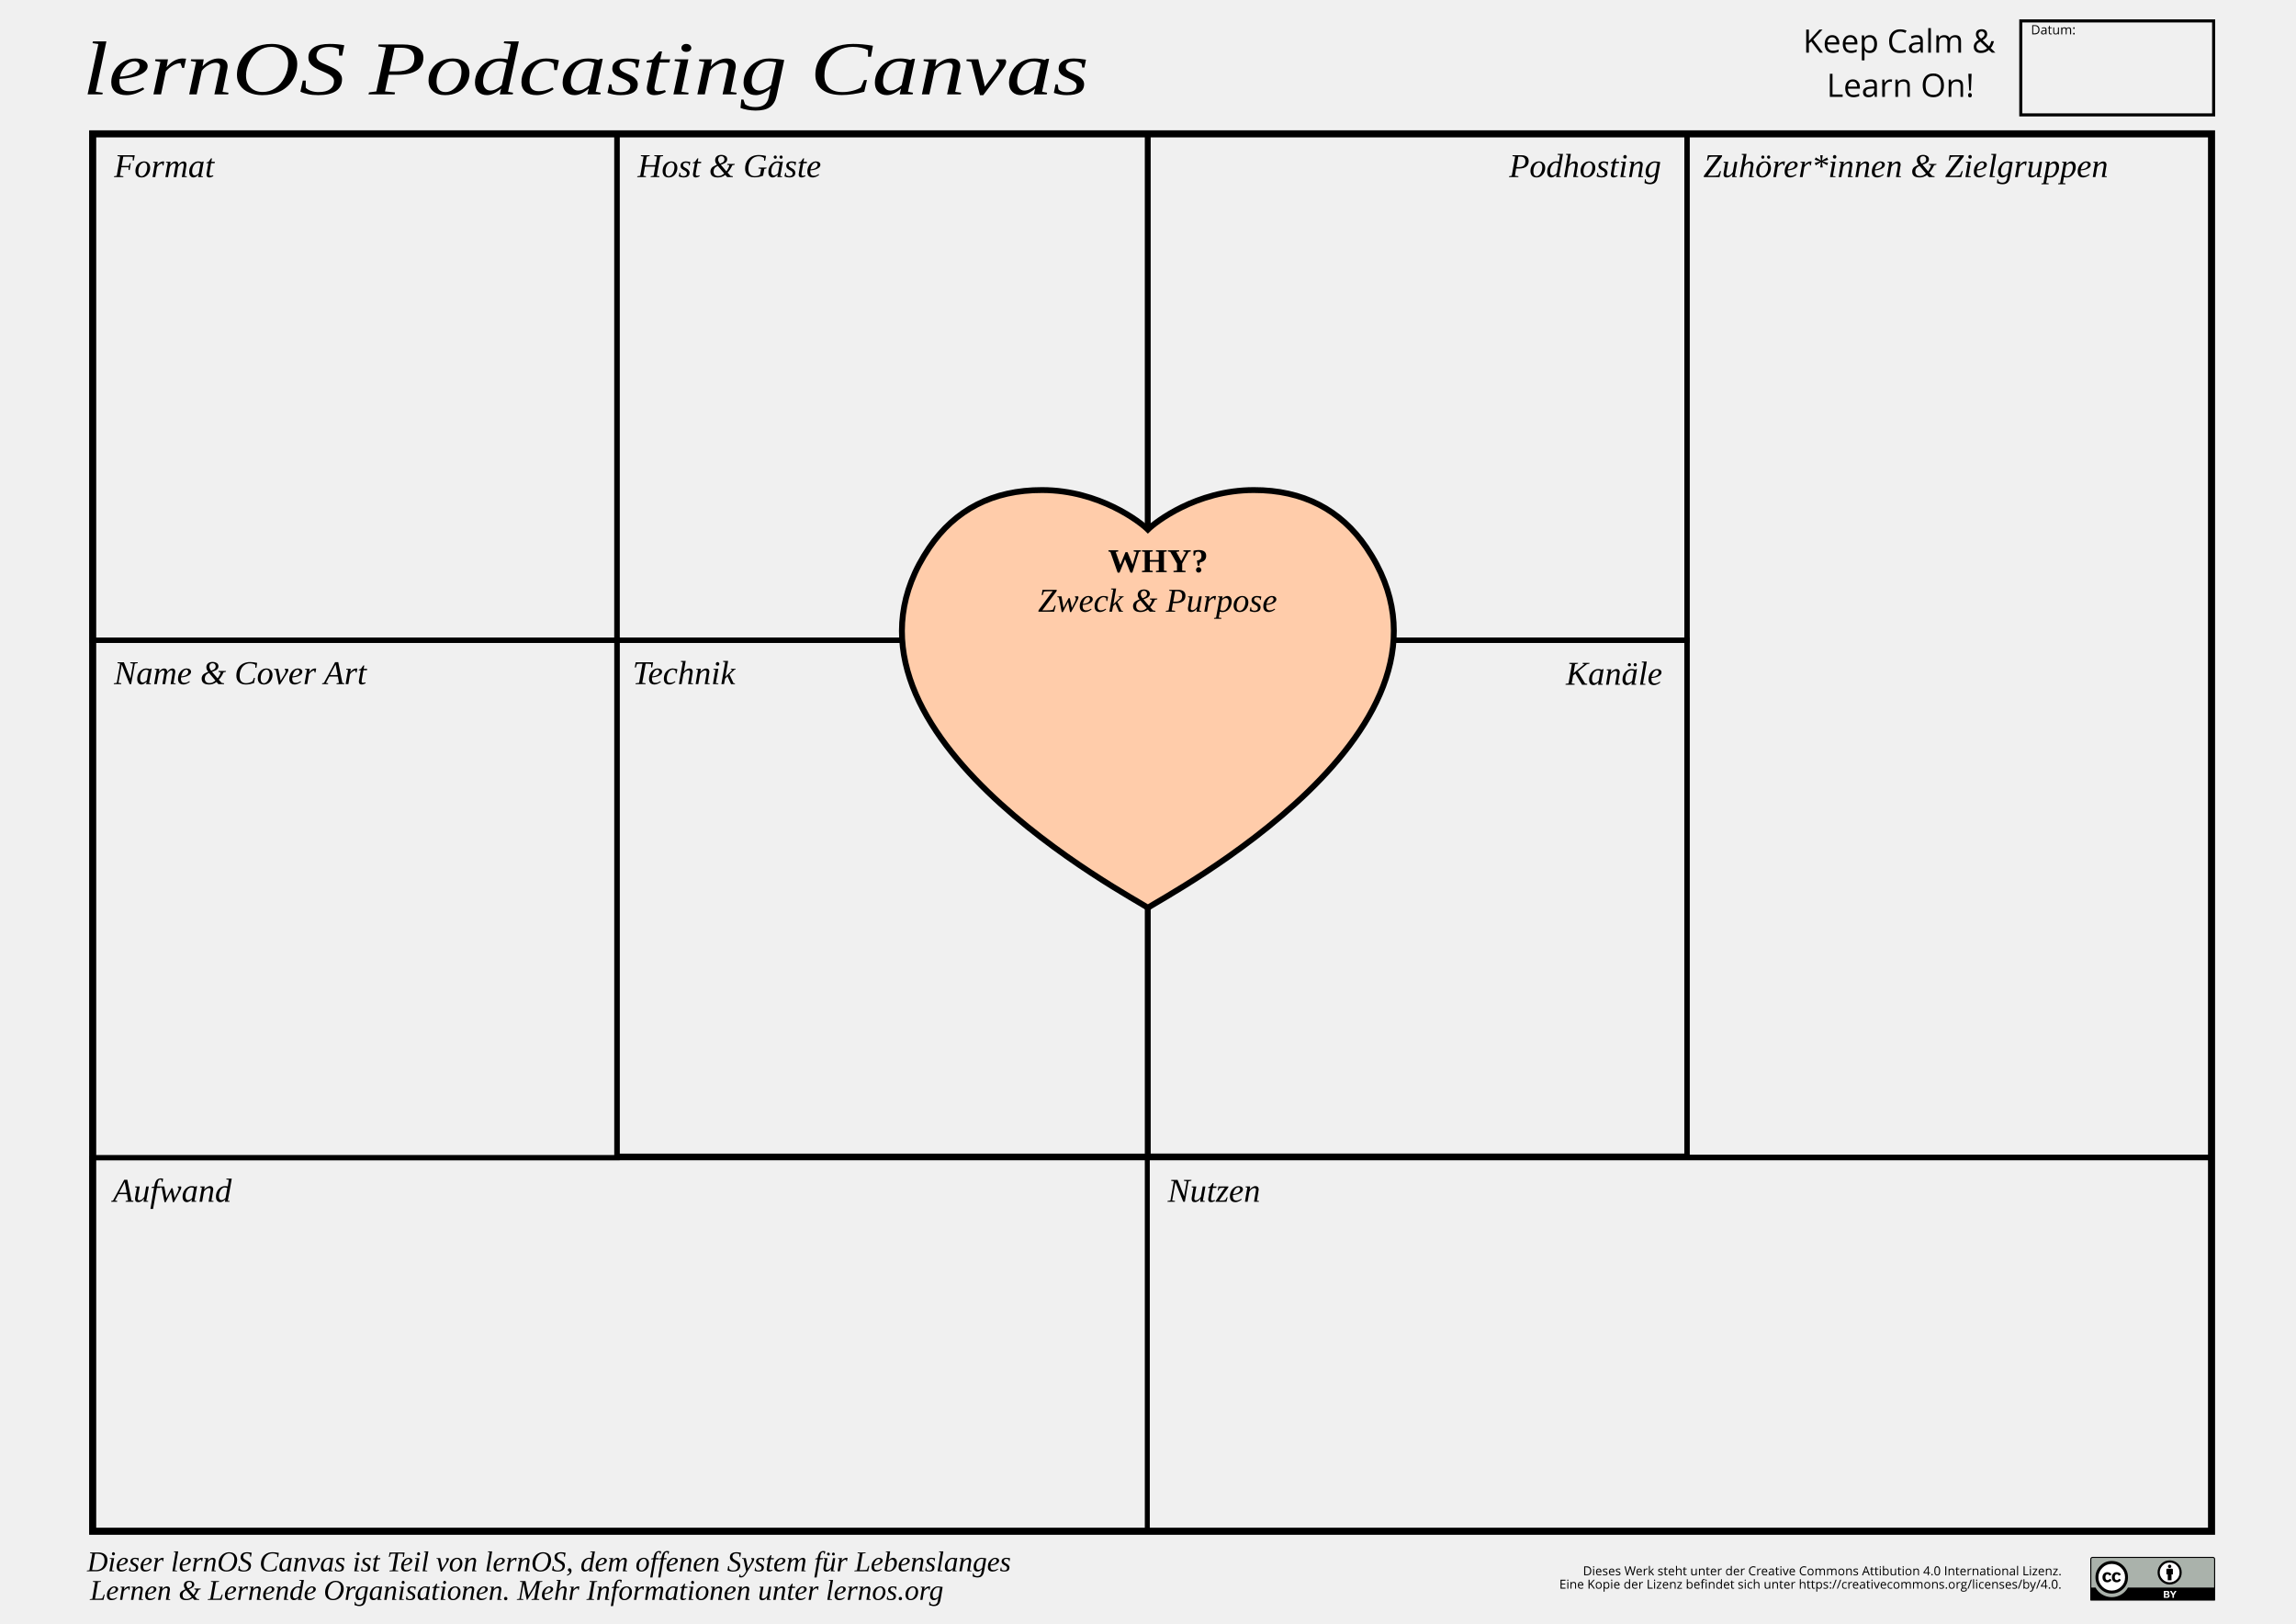
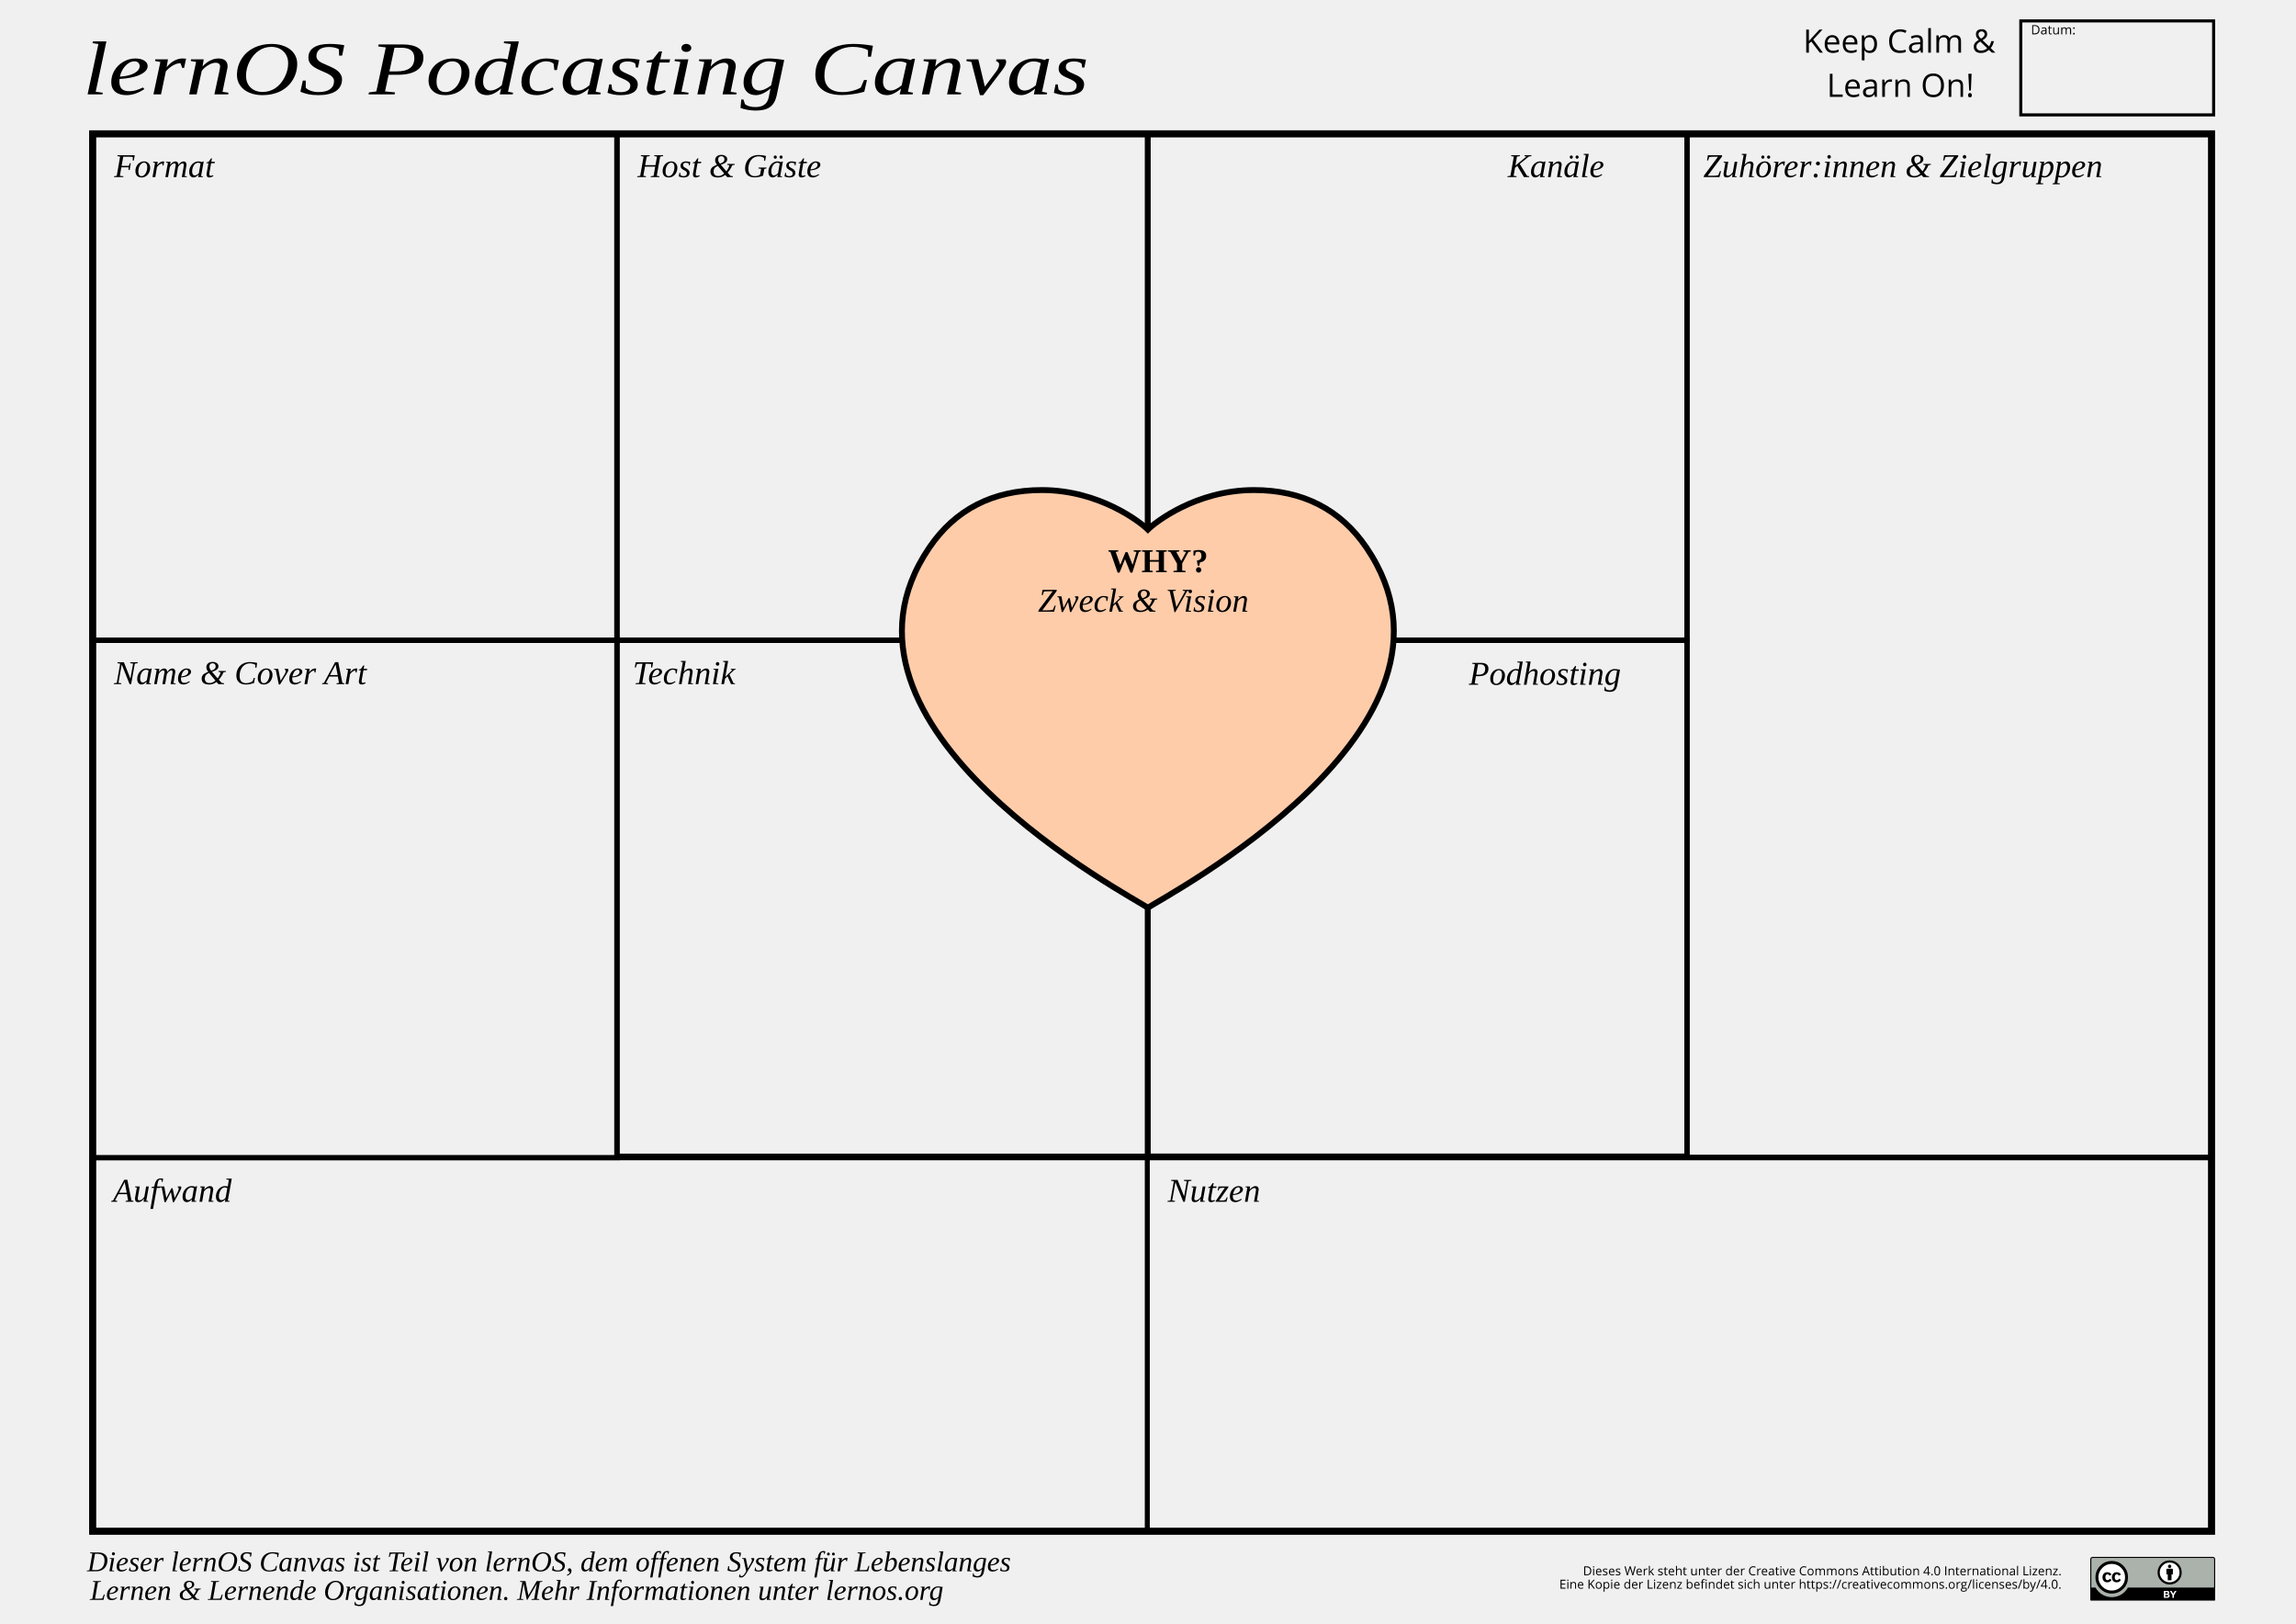
<svg xmlns="http://www.w3.org/2000/svg" xmlns:xlink="http://www.w3.org/1999/xlink" width="297mm" height="210mm" viewBox="0 0 297 210" version="1.1" id="svg311">
  <defs id="defs305">
    <linearGradient id="e">
      <stop id="stop358" offset="0" stop-opacity=".49" stop-color="#f06" />
      <stop id="stop360" offset="1" stop-color="#a04" />
    </linearGradient>
    <linearGradient id="a">
      <stop id="stop363" offset="0" stop-color="#ffff62" />
      <stop id="stop365" offset="1" stop-opacity=".821" stop-color="#ff0074" />
    </linearGradient>
    <linearGradient id="c">
      <stop id="stop368" offset="0" stop-color="#ff0069" />
      <stop id="stop370" offset="1" stop-opacity=".482" stop-color="#ffbc8e" />
    </linearGradient>
    <linearGradient id="b">
      <stop id="stop373" offset="0" stop-opacity=".491" stop-color="#f06" />
      <stop id="stop375" offset="1" stop-color="#860070" />
    </linearGradient>
    <linearGradient id="d">
      <stop id="stop378" offset="0" stop-color="#f4e3d7" />
      <stop id="stop380" offset="1" stop-opacity="0" stop-color="#f4ff0e" />
    </linearGradient>
    <linearGradient gradientUnits="userSpaceOnUse" gradientTransform="translate(-10,-357.61)" y2="688.62" y1="551.61" x2="493.75" x1="493.75" id="br">
      <stop id="stop383" offset="0" stop-color="#ff6ba2" />
      <stop id="stop385" offset=".59" stop-color="#ff4551" />
      <stop id="stop387" offset="1" stop-color="#a84551" />
    </linearGradient>
    <linearGradient xlink:href="#b" gradientUnits="userSpaceOnUse" gradientTransform="translate(0,-352.36)" y2="558.62" y1="543.07" x2="470.05" x1="487.55" id="bs" />
    <linearGradient xlink:href="#b" gradientUnits="userSpaceOnUse" gradientTransform="translate(-10,-5.25)" y2="235.75" y1="229" x2="367.25" x1="390.5" id="bt" />
    <linearGradient gradientUnits="userSpaceOnUse" gradientTransform="translate(-10,-5.25)" y2="357.75" y1="328.5" x2="456.5" x1="491.5" id="bu">
      <stop id="stop392" offset="0" stop-opacity=".491" stop-color="#ff008d" />
      <stop id="stop394" offset=".47" stop-opacity=".867" stop-color="#bf004c" />
      <stop id="stop396" offset="1" stop-color="#a04" />
    </linearGradient>
    <linearGradient xlink:href="#b" gradientUnits="userSpaceOnUse" y2="209.88" y1="194.88" x2="375" x1="408.75" id="bv" />
    <linearGradient xlink:href="#a" gradientUnits="userSpaceOnUse" gradientTransform="translate(-10,-5.25)" y2="226" y1="216.62" x2="401.25" x1="429.34" id="bw" />
    <linearGradient xlink:href="#d" gradientUnits="userSpaceOnUse" gradientTransform="translate(-10,-5.25)" y2="213.49" y1="201.22" x2="424.21" x1="443.47" id="bx" />
    <linearGradient xlink:href="#a" gradientUnits="userSpaceOnUse" gradientTransform="translate(-10,-5.25)" y2="208.2" y1="196.25" x2="493.75" x1="513.75" id="by" />
    <linearGradient xlink:href="#b" gradientUnits="userSpaceOnUse" gradientTransform="translate(-10,-5.25)" y2="309" y1="299.75" x2="506.25" x1="517.75" id="bz" />
    <linearGradient xlink:href="#a" gradientUnits="userSpaceOnUse" gradientTransform="translate(-10,-5.25)" y2="302.5" y1="294" x2="512.25" x1="531.5" id="ca" />
    <linearGradient xlink:href="#a" gradientUnits="userSpaceOnUse" gradientTransform="translate(-10,-5.25)" y2="230.25" y1="209.21" x2="447.88" x1="482.52" id="cb" />
    <linearGradient xlink:href="#c" gradientUnits="userSpaceOnUse" gradientTransform="translate(-10,347.11)" y2="254.34" y1="272.25" x2="463.1" x1="407.5" id="cc" />
    <linearGradient xlink:href="#a" gradientUnits="userSpaceOnUse" gradientTransform="translate(-10,-357.61)" y2="599.81" y1="585.55" x2="495.87" x1="530.31" id="cd" />
    <linearGradient xlink:href="#d" gradientUnits="userSpaceOnUse" gradientTransform="translate(113.5,-355.61)" y2="553.86" y1="545.61" x2="393.38" x1="405.62" id="ce" />
    <linearGradient xlink:href="#a" gradientUnits="userSpaceOnUse" gradientTransform="translate(113.5,-355.61)" y2="598.67" y1="590.83" x2="419.13" x1="430.78" id="cf" />
    <linearGradient xlink:href="#a" gradientUnits="userSpaceOnUse" gradientTransform="translate(-10,347.11)" y2="290.48" y1="275.8" x2="481.64" x1="519.44" id="cg" />
    <linearGradient xlink:href="#b" gradientUnits="userSpaceOnUse" gradientTransform="translate(-10,-5.25)" y2="275.25" y1="255.92" x2="384.75" x1="428.46" id="ch" />
    <linearGradient xlink:href="#a" gradientUnits="userSpaceOnUse" gradientTransform="translate(-10,-5.25)" y2="273.5" y1="264.5" x2="367" x1="391.75" id="ci" />
    <linearGradient xlink:href="#a" gradientUnits="userSpaceOnUse" gradientTransform="translate(-10,347.11)" y2="248.5" y1="223" x2="370.25" x1="421" id="cj" />
    <linearGradient xlink:href="#b" gradientUnits="userSpaceOnUse" gradientTransform="translate(-10,-5.25)" y2="221.97" y1="232.39" x2="400.49" x1="380.47" id="ck" />
    <linearGradient gradientUnits="userSpaceOnUse" gradientTransform="translate(-10,-5.25)" y2="310.5" y1="302.5" x2="391.25" x1="416.88" id="cl">
      <stop id="stop415" offset="0" stop-color="#ff8080" />
      <stop id="stop417" offset="1" stop-color="#ff0082" />
    </linearGradient>
    <linearGradient xlink:href="#b" gradientUnits="userSpaceOnUse" gradientTransform="translate(-10,347.11)" y2="290.26" y1="274.51" x2="441.79" x1="464.66" id="cm" />
    <linearGradient xlink:href="#a" gradientUnits="userSpaceOnUse" gradientTransform="translate(-10,347.11)" y2="233.96" y1="220.17" x2="427.72" x1="459.54" id="aw" />
    <linearGradient xlink:href="#a" gradientUnits="userSpaceOnUse" gradientTransform="translate(-10,-5.25)" y2="208.25" y1="215.17" x2="467.19" x1="446.33" id="ax" />
    <linearGradient xlink:href="#d" gradientUnits="userSpaceOnUse" gradientTransform="translate(-10,-5.25)" y2="224.99" y1="218.51" x2="509.42" x1="530.99" id="ay" />
    <linearGradient xlink:href="#b" gradientUnits="userSpaceOnUse" gradientTransform="translate(-10,-5.25)" y2="284.95" y1="272.21" x2="523.43" x1="540.8" id="az" />
    <linearGradient xlink:href="#c" gradientUnits="userSpaceOnUse" gradientTransform="translate(-10,347.11)" y2="255.23" y1="273.45" x2="470.71" x1="439.28" id="ba" />
    <linearGradient xlink:href="#b" gradientUnits="userSpaceOnUse" gradientTransform="translate(-10,347.11)" y2="299.62" y1="285.13" x2="464.69" x1="484.81" id="bb" />
    <linearGradient xlink:href="#a" gradientUnits="userSpaceOnUse" gradientTransform="translate(-10,-5.25)" y2="343.38" y1="313.88" x2="437.38" x1="482.25" id="bc" />
    <linearGradient xlink:href="#a" gradientUnits="userSpaceOnUse" gradientTransform="translate(-10,-5.25)" y2="345.25" y1="327.62" x2="468.25" x1="497.12" id="bd" />
    <linearGradient xlink:href="#c" gradientUnits="userSpaceOnUse" gradientTransform="translate(-10,347.11)" y2="298.62" y1="306.62" x2="465" x1="422" id="be" />
    <linearGradient xlink:href="#c" gradientUnits="userSpaceOnUse" gradientTransform="translate(-10,-5.25)" y2="323" y1="330.5" x2="431.62" x1="413.5" id="bf" />
    <linearGradient xlink:href="#b" gradientUnits="userSpaceOnUse" gradientTransform="translate(-10,-5.25)" y2="334.25" y1="310.74" x2="431.25" x1="445.51" id="bg" />
    <linearGradient gradientUnits="userSpaceOnUse" gradientTransform="translate(-10,-5.25)" y2="327.25" y1="317.18" x2="490.25" x1="500.68" id="bh">
      <stop id="stop432" offset="0" stop-opacity=".491" stop-color="#f06" />
      <stop id="stop434" offset=".744" stop-opacity=".867" stop-color="#bf004c" />
      <stop id="stop436" offset="1" stop-color="#a04" />
    </linearGradient>
    <linearGradient xlink:href="#b" gradientUnits="userSpaceOnUse" y2="220.88" y1="216.04" x2="524.62" x1="534.12" id="bi" />
    <linearGradient xlink:href="#c" gradientUnits="userSpaceOnUse" y2="232.6" y1="243.74" x2="489.14" x1="465.1" id="bj" />
    <linearGradient xlink:href="#e" gradientUnits="userSpaceOnUse" y2="268.84" y1="260.92" x2="491.26" x1="515.71" id="bk" />
    <linearGradient xlink:href="#a" gradientUnits="userSpaceOnUse" gradientTransform="translate(0,-352.36)" y2="573.74" y1="565.36" x2="523.38" x1="536.38" id="bl" />
    <linearGradient xlink:href="#e" gradientUnits="userSpaceOnUse" y2="607.74" y1="593.74" x2="509.12" x1="517.62" id="bm" />
    <linearGradient xlink:href="#d" gradientUnits="userSpaceOnUse" gradientTransform="translate(-10,-5.25)" y2="227.12" y1="213.01" x2="515.3" x1="544.74" id="bn" />
    <linearGradient xlink:href="#c" gradientUnits="userSpaceOnUse" y2="230.33" y1="234.72" x2="416.88" x1="404.47" id="bo" />
    <linearGradient xlink:href="#a" gradientUnits="userSpaceOnUse" gradientTransform="translate(-10,347.11)" y2="260.13" y1="248.28" x2="425.07" x1="446.64" id="bp" />
    <linearGradient xlink:href="#b" gradientUnits="userSpaceOnUse" y2="260.71" y1="246.74" x2="448.13" x1="471.64" id="bq" />
  </defs>
  <g id="layer1" transform="translate(0,-86.99997)">
    <text xml:space="preserve" style="font-style:italic;font-variant:normal;font-weight:normal;font-stretch:normal;font-size:10.885px;line-height:1.25;font-family:'Times New Roman';-inkscape-font-specification:'Times New Roman, Italic';font-variant-ligatures:normal;font-variant-caps:normal;font-variant-numeric:normal;font-feature-settings:normal;text-align:start;letter-spacing:0px;word-spacing:0px;writing-mode:lr-tb;text-anchor:start;fill:#000000;fill-opacity:1;stroke:none;stroke-width:0.39" x="9.687" y="109.499" id="text854" transform="scale(1.10377,0.9059861)">
      <tspan id="tspan852" x="9.687" y="109.499" style="font-style:italic;font-variant:normal;font-weight:normal;font-stretch:normal;font-size:10.885px;font-family:'Times New Roman';-inkscape-font-specification:'Times New Roman, Italic';font-variant-ligatures:normal;font-variant-caps:normal;font-variant-numeric:normal;font-feature-settings:normal;text-align:start;writing-mode:lr-tb;text-anchor:start;fill:#000000;stroke-width:0.39">lernOS Podcasting Canvas</tspan>
    </text>
    <g id="layer2" transform="matrix(0.3684299,0,0,0.3684299,-58.94856,-85.35036)" />
    <g transform="translate(42.33335)" id="g386">
      <text id="text854-9" y="93.809" x="190.906" style="font-style:italic;font-variant:normal;font-weight:normal;font-stretch:normal;font-size:4.171px;line-height:1.25;font-family:'Open Sans';-inkscape-font-specification:'Open Sans, Italic';font-variant-ligatures:normal;font-variant-caps:normal;font-variant-numeric:normal;font-feature-settings:normal;text-align:start;letter-spacing:0px;word-spacing:0px;writing-mode:lr-tb;text-anchor:start;fill:#000000;fill-opacity:1;stroke:none;stroke-width:0.149" xml:space="preserve">
        <tspan style="font-style:normal;font-variant:normal;font-weight:normal;font-stretch:normal;font-size:4.171px;font-family:'Open Sans';-inkscape-font-specification:'Open Sans, Normal';font-variant-ligatures:normal;font-variant-caps:normal;font-variant-numeric:normal;font-feature-settings:normal;text-align:start;writing-mode:lr-tb;text-anchor:start;fill:#000000;stroke-width:0.149" y="93.809" x="190.906" id="tspan852-8">Keep Calm &amp;</tspan>
      </text>
      <text id="text854-9-4" y="99.534" x="193.959" style="font-style:italic;font-variant:normal;font-weight:normal;font-stretch:normal;font-size:4.171px;line-height:1.25;font-family:'Open Sans';-inkscape-font-specification:'Open Sans, Italic';font-variant-ligatures:normal;font-variant-caps:normal;font-variant-numeric:normal;font-feature-settings:normal;text-align:start;letter-spacing:0px;word-spacing:0px;writing-mode:lr-tb;text-anchor:start;fill:#000000;fill-opacity:1;stroke:none;stroke-width:0.149" xml:space="preserve">
        <tspan style="font-style:normal;font-variant:normal;font-weight:normal;font-stretch:normal;font-size:4.171px;font-family:'Open Sans';-inkscape-font-specification:'Open Sans, Normal';font-variant-ligatures:normal;font-variant-caps:normal;font-variant-numeric:normal;font-feature-settings:normal;text-align:start;writing-mode:lr-tb;text-anchor:start;fill:#000000;stroke-width:0.149" y="99.534" x="193.959" id="tspan852-8-7">Learn On!</tspan>
      </text>
    </g>
    <g id="g391">
      <text id="text854-9-8" y="91.441" x="262.709" style="font-style:italic;font-variant:normal;font-weight:normal;font-stretch:normal;font-size:1.677px;line-height:1.25;font-family:'Open Sans';-inkscape-font-specification:'Open Sans, Italic';font-variant-ligatures:normal;font-variant-caps:normal;font-variant-numeric:normal;font-feature-settings:normal;text-align:start;letter-spacing:0px;word-spacing:0px;writing-mode:lr-tb;text-anchor:start;fill:#000000;fill-opacity:1;stroke:none;stroke-width:0.06" xml:space="preserve">
        <tspan style="font-style:normal;font-variant:normal;font-weight:normal;font-stretch:normal;font-size:1.677px;font-family:'Open Sans';-inkscape-font-specification:'Open Sans, Normal';font-variant-ligatures:normal;font-variant-caps:normal;font-variant-numeric:normal;font-feature-settings:normal;text-align:start;writing-mode:lr-tb;text-anchor:start;fill:#000000;stroke-width:0.06" y="91.441" x="262.709" id="tspan852-8-6">Datum:</tspan>
      </text>
      <rect y="89.704" x="261.401" height="12.155" width="24.946" id="rect2309-9" style="opacity:1;fill:none;fill-opacity:1;stroke:#000000;stroke-width:0.396;stroke-linecap:butt;stroke-miterlimit:4;stroke-dasharray:none;stroke-dashoffset:0;stroke-opacity:1;paint-order:normal" />
    </g>
    <text xml:space="preserve" style="font-style:italic;font-variant:normal;font-weight:normal;font-stretch:normal;font-size:4.318px;line-height:1.25;font-family:'Times New Roman';-inkscape-font-specification:'Times New Roman, Italic';font-variant-ligatures:normal;font-variant-caps:normal;font-variant-numeric:normal;font-feature-settings:normal;text-align:start;letter-spacing:0px;word-spacing:0px;writing-mode:lr-tb;text-anchor:start;fill:#000000;fill-opacity:1;stroke:none;stroke-width:0.155" x="82.472" y="109.906" id="text854-9-7-7">
      <tspan id="tspan852-8-5-8" x="82.472" y="109.906" style="font-style:italic;font-variant:normal;font-weight:normal;font-stretch:normal;font-size:4.318px;font-family:'Times New Roman';-inkscape-font-specification:'Times New Roman, Italic';font-variant-ligatures:normal;font-variant-caps:normal;font-variant-numeric:normal;font-feature-settings:normal;text-align:start;writing-mode:lr-tb;text-anchor:start;fill:#000000;stroke-width:0.155">Host &amp; Gäste</tspan>
    </text>
    <g id="g3949" transform="translate(3.673288,-0.1587441)">
-       <text id="text854-9-7-7-0-1" y="110.065" x="191.539" style="font-style:italic;font-variant:normal;font-weight:normal;font-stretch:normal;font-size:4.318px;line-height:1.25;font-family:'Times New Roman';-inkscape-font-specification:'Times New Roman, Italic';font-variant-ligatures:normal;font-variant-caps:normal;font-variant-numeric:normal;font-feature-settings:normal;text-align:start;letter-spacing:0px;word-spacing:0px;writing-mode:lr-tb;text-anchor:start;fill:#000000;fill-opacity:1;stroke:none;stroke-width:0.155" xml:space="preserve">
-         <tspan style="font-style:italic;font-variant:normal;font-weight:normal;font-stretch:normal;font-size:4.318px;font-family:'Times New Roman';-inkscape-font-specification:'Times New Roman, Italic';font-variant-ligatures:normal;font-variant-caps:normal;font-variant-numeric:normal;font-feature-settings:normal;text-align:start;writing-mode:lr-tb;text-anchor:start;fill:#000000;stroke-width:0.155" y="110.065" x="191.539" id="tspan852-8-5-8-7-9">Podhosting</tspan>
+       <text id="text854-9-7-7-0-1" y="110.065" x="211.403" style="font-style:italic;font-variant:normal;font-weight:normal;font-stretch:normal;font-size:4.318px;line-height:1.25;font-family:'Times New Roman';-inkscape-font-specification:'Times New Roman, Italic';font-variant-ligatures:normal;font-variant-caps:normal;font-variant-numeric:normal;font-feature-settings:normal;text-align:end;letter-spacing:0px;word-spacing:0px;writing-mode:lr-tb;text-anchor:end;fill:#000000;fill-opacity:1;stroke:none;stroke-width:0.155" xml:space="preserve">
+         <tspan style="font-style:italic;font-variant:normal;font-weight:normal;font-stretch:normal;font-size:4.318px;font-family:'Times New Roman';-inkscape-font-specification:'Times New Roman, Italic';font-variant-ligatures:normal;font-variant-caps:normal;font-variant-numeric:normal;font-feature-settings:normal;text-align:end;writing-mode:lr-tb;text-anchor:end;fill:#000000;stroke-width:0.155" y="110.065" x="211.403" id="tspan852-8-5-8-7-9">Kanäle</tspan>
      </text>
    </g>
    <g id="g3955" transform="translate(-14.12286,-0.1018441)">
      <text id="text854-9-7-7-0-0-6-1" y="110.008" x="234.455" style="font-style:italic;font-variant:normal;font-weight:normal;font-stretch:normal;font-size:4.318px;line-height:1.25;font-family:'Times New Roman';-inkscape-font-specification:'Times New Roman, Italic';font-variant-ligatures:normal;font-variant-caps:normal;font-variant-numeric:normal;font-feature-settings:normal;text-align:start;letter-spacing:0px;word-spacing:0px;writing-mode:lr-tb;text-anchor:start;fill:#000000;fill-opacity:1;stroke:none;stroke-width:0.155" xml:space="preserve">
-         <tspan style="font-style:italic;font-variant:normal;font-weight:normal;font-stretch:normal;font-size:4.318px;font-family:'Times New Roman';-inkscape-font-specification:'Times New Roman, Italic';font-variant-ligatures:normal;font-variant-caps:normal;font-variant-numeric:normal;font-feature-settings:normal;text-align:start;writing-mode:lr-tb;text-anchor:start;fill:#000000;stroke-width:0.155" y="110.008" x="234.455" id="tspan852-8-5-8-7-5-5-8">Zuhörer*innen &amp; Zielgruppen</tspan>
+         <tspan style="font-style:italic;font-variant:normal;font-weight:normal;font-stretch:normal;font-size:4.318px;font-family:'Times New Roman';-inkscape-font-specification:'Times New Roman, Italic';font-variant-ligatures:normal;font-variant-caps:normal;font-variant-numeric:normal;font-feature-settings:normal;text-align:start;writing-mode:lr-tb;text-anchor:start;fill:#000000;stroke-width:0.155" y="110.008" x="234.455" id="tspan852-8-5-8-7-5-5-8">Zuhörer:innen &amp; Zielgruppen</tspan>
      </text>
    </g>
    <text xml:space="preserve" style="font-style:italic;font-variant:normal;font-weight:normal;font-stretch:normal;font-size:4.318px;line-height:1.25;font-family:'Times New Roman';-inkscape-font-specification:'Times New Roman, Italic';font-variant-ligatures:normal;font-variant-caps:normal;font-variant-numeric:normal;font-feature-settings:normal;text-align:start;letter-spacing:0px;word-spacing:0px;writing-mode:lr-tb;text-anchor:start;fill:#000000;fill-opacity:1;stroke:none;stroke-width:0.155" x="81.827" y="175.485" id="text854-9-7-7-09">
-       <tspan id="tspan340" x="81.827" y="175.485" style="font-style:italic;font-variant:normal;font-weight:normal;font-stretch:normal;font-size:4.318px;font-family:'Times New Roman';-inkscape-font-specification:'Times New Roman, Italic';font-variant-ligatures:normal;font-variant-caps:normal;font-variant-numeric:normal;font-feature-settings:normal;text-align:start;writing-mode:lr-tb;text-anchor:start;fill:#000000;stroke-width:0.155">Technik</tspan>
+       <tspan x="81.827" y="175.485" style="font-style:italic;font-variant:normal;font-weight:normal;font-stretch:normal;font-size:4.318px;font-family:'Times New Roman';-inkscape-font-specification:'Times New Roman, Italic';font-variant-ligatures:normal;font-variant-caps:normal;font-variant-numeric:normal;font-feature-settings:normal;text-align:start;writing-mode:lr-tb;text-anchor:start;fill:#000000;stroke-width:0.155" id="tspan722">Technik</tspan>
    </text>
    <text xml:space="preserve" style="font-style:italic;font-variant:normal;font-weight:normal;font-stretch:normal;font-size:4.318px;line-height:1.25;font-family:'Times New Roman';-inkscape-font-specification:'Times New Roman, Italic';font-variant-ligatures:normal;font-variant-caps:normal;font-variant-numeric:normal;font-feature-settings:normal;text-align:start;letter-spacing:0px;word-spacing:0px;writing-mode:lr-tb;text-anchor:start;fill:#000000;fill-opacity:1;stroke:none;stroke-width:0.155" x="14.615" y="242.434" id="text854-9-7-7-7">
      <tspan id="tspan852-8-5-8-5" x="14.615" y="242.434" style="font-style:italic;font-variant:normal;font-weight:normal;font-stretch:normal;font-size:4.318px;font-family:'Times New Roman';-inkscape-font-specification:'Times New Roman, Italic';font-variant-ligatures:normal;font-variant-caps:normal;font-variant-numeric:normal;font-feature-settings:normal;text-align:start;writing-mode:lr-tb;text-anchor:start;fill:#000000;stroke-width:0.155">Aufwand</tspan>
    </text>
    <text xml:space="preserve" style="font-style:italic;font-variant:normal;font-weight:normal;font-stretch:normal;font-size:4.318px;line-height:1.25;font-family:'Times New Roman';-inkscape-font-specification:'Times New Roman, Italic';font-variant-ligatures:normal;font-variant-caps:normal;font-variant-numeric:normal;font-feature-settings:normal;text-align:start;letter-spacing:0px;word-spacing:0px;writing-mode:lr-tb;text-anchor:start;fill:#000000;fill-opacity:1;stroke:none;stroke-width:0.155" x="151.047" y="242.434" id="text854-9-7-7-7-3">
      <tspan id="tspan852-8-5-8-5-1" x="151.047" y="242.434" style="font-style:italic;font-variant:normal;font-weight:normal;font-stretch:normal;font-size:4.318px;font-family:'Times New Roman';-inkscape-font-specification:'Times New Roman, Italic';font-variant-ligatures:normal;font-variant-caps:normal;font-variant-numeric:normal;font-feature-settings:normal;text-align:start;writing-mode:lr-tb;text-anchor:start;fill:#000000;stroke-width:0.155">Nutzen</tspan>
    </text>
    <g id="g3822" transform="translate(-0.04869264)">
      <text id="text854-9-7-7-7-7" y="290.221" x="11.321" style="font-style:italic;font-variant:normal;font-weight:normal;font-stretch:normal;font-size:3.713px;line-height:1.25;font-family:'Times New Roman';-inkscape-font-specification:'Times New Roman, Italic';font-variant-ligatures:normal;font-variant-caps:normal;font-variant-numeric:normal;font-feature-settings:normal;text-align:start;letter-spacing:0px;word-spacing:0px;writing-mode:lr-tb;text-anchor:start;fill:#000000;fill-opacity:1;stroke:none;stroke-width:0.133" xml:space="preserve">
        <tspan style="font-style:italic;font-variant:normal;font-weight:normal;font-stretch:normal;font-size:3.713px;font-family:'Times New Roman';-inkscape-font-specification:'Times New Roman, Italic';font-variant-ligatures:normal;font-variant-caps:normal;font-variant-numeric:normal;font-feature-settings:normal;text-align:start;writing-mode:lr-tb;text-anchor:start;fill:#000000;stroke-width:0.133" y="290.221" x="11.321" id="tspan852-8-5-8-5-7">Dieser lernOS Canvas ist Teil von lernOS, dem offenen System für Lebenslanges </tspan>
      </text>
      <text id="text854-9-7-7-7-7-5" y="293.92" x="11.7" style="font-style:italic;font-variant:normal;font-weight:normal;font-stretch:normal;font-size:3.713px;line-height:1.25;font-family:'Times New Roman';-inkscape-font-specification:'Times New Roman, Italic';font-variant-ligatures:normal;font-variant-caps:normal;font-variant-numeric:normal;font-feature-settings:normal;text-align:start;letter-spacing:0px;word-spacing:0px;writing-mode:lr-tb;text-anchor:start;fill:#000000;fill-opacity:1;stroke:none;stroke-width:0.133" xml:space="preserve">
        <tspan style="font-style:italic;font-variant:normal;font-weight:normal;font-stretch:normal;font-size:3.713px;font-family:'Times New Roman';-inkscape-font-specification:'Times New Roman, Italic';font-variant-ligatures:normal;font-variant-caps:normal;font-variant-numeric:normal;font-feature-settings:normal;text-align:start;writing-mode:lr-tb;text-anchor:start;fill:#000000;stroke-width:0.133" y="293.92" x="11.7" id="tspan852-8-5-8-5-7-0">Lernen &amp; Lernende Organisationen. Mehr Informationen unter lernos.org</tspan>
      </text>
    </g>
    <g id="g338">
      <g id="g314" transform="translate(0,-1.058356)">
        <text xml:space="preserve" style="font-style:normal;font-variant:normal;font-weight:normal;font-stretch:normal;font-size:1.511px;line-height:1.25;font-family:'Open Sans';-inkscape-font-specification:'Open Sans, Normal';font-variant-ligatures:normal;font-variant-caps:normal;font-variant-numeric:normal;font-feature-settings:normal;text-align:start;letter-spacing:0px;word-spacing:0px;writing-mode:lr-tb;text-anchor:start;fill:#000000;fill-opacity:1;stroke:none;stroke-width:0.054" x="204.767" y="291.794" id="text854-9-7-4-5-7-1-1-8-4-0-1-3">
          <tspan id="tspan852-8-5-83-2-9-5-6-7-5-7-1-1" x="204.767" y="291.794" style="font-style:normal;font-variant:normal;font-weight:normal;font-stretch:normal;font-size:1.614px;font-family:'Open Sans';-inkscape-font-specification:'Open Sans, Normal';font-variant-ligatures:normal;font-variant-caps:normal;font-variant-numeric:normal;font-feature-settings:normal;text-align:start;writing-mode:lr-tb;text-anchor:start;fill:#000000;fill-opacity:1;stroke-width:0.054">Dieses Werk steht unter der Creative Commons Attibution 4.0 International Lizenz.</tspan>
        </text>
        <text xml:space="preserve" style="font-style:normal;font-variant:normal;font-weight:normal;font-stretch:normal;font-size:1.511px;line-height:1.25;font-family:'Open Sans';-inkscape-font-specification:'Open Sans, Normal';font-variant-ligatures:normal;font-variant-caps:normal;font-variant-numeric:normal;font-feature-settings:normal;text-align:start;letter-spacing:0px;word-spacing:0px;writing-mode:lr-tb;text-anchor:start;fill:#000000;fill-opacity:1;stroke:none;stroke-width:0.054" x="201.707" y="293.526" id="text854-9-7-4-5-7-1-1-8-4-0-1-3-1">
          <tspan id="tspan852-8-5-83-2-9-5-6-7-5-7-1-1-3" x="201.707" y="293.526" style="font-style:normal;font-variant:normal;font-weight:normal;font-stretch:normal;font-size:1.614px;font-family:'Open Sans';-inkscape-font-specification:'Open Sans, Normal';font-variant-ligatures:normal;font-variant-caps:normal;font-variant-numeric:normal;font-feature-settings:normal;text-align:start;writing-mode:lr-tb;text-anchor:start;fill:#000000;fill-opacity:1;stroke-width:0.054">Eine Kopie der Lizenz befindet sich unter https://creativecommons.org/licenses/by/4.0.</tspan>
        </text>
      </g>
      <g transform="matrix(0.1346469,0,0,0.1346469,270.3872,288.3545)" id="layer1-9">
        <g transform="matrix(0.9937728,0,0,0.9936696,-177.6927,6.25128e-7)" id="g260">
          <path id="path3817_1_" nodetypes="ccccccc" d="m 181.966,0.511 114.064,0.203 c 1.594,0 3.018,-0.236 3.018,3.181 l -0.14,37.567 H 179.087 V 3.754 c 0,-1.685 0.163,-3.244 2.878,-3.244 z" style="fill:#aab2ab" />
          <path d="m 297.296,0 h -116.229 c -1.247,0 -2.261,1.014 -2.261,2.261 v 39.497 c 0,0.282 0.229,0.51 0.511,0.51 h 119.73 c 0.282,0 0.511,-0.229 0.511,-0.51 V 2.261 C 299.558,1.014 298.543,0 297.296,0 Z M 181.067,1.021 h 116.229 c 0.684,0 1.24,0.556 1.24,1.239 0,0 0,15.948 0,27.45 h -83.344 c -3.045,5.506 -8.911,9.244 -15.644,9.244 -6.735,0 -12.6,-3.735 -15.644,-9.244 h -4.078 c 0,-11.501 0,-27.45 0,-27.45 1e-5,-0.684 0.556,-1.239 1.24,-1.239 z" id="path263" />
          <g enable-background="new    " id="g265">
            <path d="m 253.078,32.956 c 0.317,0 0.607,0.028 0.87,0.084 0.262,0.056 0.485,0.147 0.673,0.275 0.187,0.127 0.332,0.297 0.435,0.508 0.103,0.212 0.154,0.473 0.154,0.784 0,0.336 -0.076,0.615 -0.229,0.839 -0.152,0.225 -0.379,0.407 -0.678,0.551 0.412,0.118 0.72,0.325 0.923,0.621 0.203,0.296 0.305,0.652 0.305,1.069 0,0.336 -0.065,0.627 -0.196,0.873 -0.131,0.245 -0.308,0.446 -0.528,0.602 -0.222,0.156 -0.475,0.271 -0.758,0.346 -0.284,0.075 -0.575,0.112 -0.875,0.112 H 249.936 v -6.664 h 3.142 z m -0.188,2.695 c 0.262,0 0.477,-0.062 0.646,-0.187 0.168,-0.124 0.252,-0.325 0.252,-0.604 0,-0.155 -0.028,-0.283 -0.084,-0.382 -0.057,-0.1 -0.131,-0.177 -0.225,-0.233 -0.094,-0.056 -0.201,-0.095 -0.322,-0.116 -0.121,-0.021 -0.248,-0.032 -0.378,-0.032 h -1.374 v 1.555 z m 0.086,2.828 c 0.144,0 0.28,-0.014 0.411,-0.042 0.131,-0.028 0.246,-0.075 0.347,-0.14 0.1,-0.065 0.179,-0.154 0.238,-0.267 0.06,-0.111 0.089,-0.255 0.089,-0.429 0,-0.342 -0.097,-0.586 -0.29,-0.732 -0.193,-0.146 -0.449,-0.219 -0.767,-0.219 h -1.6 v 1.828 z" id="path267" style="fill:#ffffff" />
            <path d="m 255.789,32.956 h 1.644 l 1.561,2.632 1.551,-2.632 h 1.634 l -2.474,4.106 v 2.558 h -1.469 v -2.595 z" id="path269" style="fill:#ffffff" />
          </g>
          <g id="g5908_1_" transform="matrix(0.872921,0,0,0.872921,50.12536,143.2144)">
            <path id="path5906_1_" cx="296.354" ry="22.94" cy="264.358" type="arc" rx="22.94" d="m 186.901,-141.46 c 0.006,8.681 -7.028,15.722 -15.708,15.727 -8.68,0.006 -15.722,-7.027 -15.727,-15.708 0,-0.006 0,-0.012 0,-0.019 -0.005,-8.681 7.028,-15.722 15.708,-15.727 8.681,-0.006 15.722,7.027 15.727,15.708 0,0.006 0,0.012 0,0.018 z" style="fill:#ffffff" />
            <g id="g5706_1_" transform="translate(-289.6157,99.0653)">
              <path id="path5708_1_" d="m 473.576,-253.328 c 3.485,3.485 5.228,7.754 5.228,12.802 0,5.049 -1.713,9.272 -5.138,12.668 -3.635,3.577 -7.932,5.364 -12.889,5.364 -4.898,0 -9.12,-1.773 -12.665,-5.32 -3.546,-3.546 -5.318,-7.783 -5.318,-12.713 0,-4.929 1.773,-9.196 5.318,-12.802 3.455,-3.487 7.677,-5.229 12.665,-5.229 5.048,-10e-6 9.314,1.743 12.799,5.229 z m -23.118,2.345 c -2.947,2.976 -4.42,6.463 -4.42,10.462 0,3.998 1.458,7.455 4.374,10.371 2.917,2.917 6.388,4.374 10.417,4.374 4.029,0 7.53,-1.472 10.507,-4.418 2.826,-2.736 4.239,-6.177 4.239,-10.326 0,-4.118 -1.436,-7.613 -4.308,-10.485 -2.871,-2.871 -6.35,-4.307 -10.438,-4.307 -4.088,1e-5 -7.546,1.443 -10.372,4.329 z m 7.754,8.703 c -0.45,-0.982 -1.124,-1.473 -2.023,-1.473 -1.589,0 -2.383,1.07 -2.383,3.209 0,2.14 0.794,3.208 2.383,3.208 1.049,0 1.799,-0.521 2.249,-1.565 l 2.203,1.173 c -1.05,1.865 -2.625,2.798 -4.725,2.798 -1.62,0 -2.918,-0.497 -3.892,-1.489 -0.976,-0.993 -1.463,-2.363 -1.463,-4.109 0,-1.715 0.502,-3.077 1.507,-4.085 1.005,-1.009 2.257,-1.513 3.758,-1.513 2.22,0 3.81,0.875 4.771,2.623 z m 10.363,0 c -0.451,-0.982 -1.111,-1.473 -1.982,-1.473 -1.621,0 -2.432,1.07 -2.432,3.209 0,2.14 0.811,3.208 2.432,3.208 1.051,0 1.787,-0.521 2.207,-1.565 l 2.252,1.173 c -1.048,1.865 -2.621,2.798 -4.718,2.798 -1.618,0 -2.913,-0.497 -3.886,-1.489 -0.972,-0.993 -1.459,-2.363 -1.459,-4.109 0,-1.715 0.494,-3.077 1.483,-4.085 0.988,-1.009 2.245,-1.513 3.773,-1.513 2.216,0 3.804,0.875 4.761,2.623 z" />
            </g>
          </g>
          <g id="g275">
            <circle cx="255.551" cy="15.313" r="10.807" id="circle277" style="fill:#ffffff" />
            <g id="g279">
              <path d="m 258.678,12.187 c 0,-0.416 -0.338,-0.754 -0.753,-0.754 h -4.773 c -0.415,0 -0.753,0.337 -0.753,0.754 v 4.773 h 1.331 v 5.652 h 3.617 v -5.652 h 1.331 v -4.773 z" id="path281" />
              <circle cx="255.539" cy="9.172" r="1.633" id="circle283" />
            </g>
            <path d="m 255.524,3.407 c -3.232,0 -5.969,1.128 -8.208,3.384 -2.298,2.333 -3.446,5.096 -3.446,8.285 0,3.189 1.148,5.932 3.446,8.227 2.298,2.294 5.034,3.442 8.208,3.442 3.213,0 5.998,-1.156 8.354,-3.471 2.22,-2.197 3.33,-4.93 3.33,-8.197 0,-3.268 -1.13,-6.029 -3.388,-8.285 -2.26,-2.256 -5.024,-3.384 -8.296,-3.384 z m 0.029,2.1 c 2.648,0 4.897,0.934 6.747,2.801 1.869,1.847 2.804,4.103 2.804,6.768 0,2.684 -0.915,4.911 -2.745,6.68 -1.929,1.906 -4.196,2.859 -6.806,2.859 -2.61,0 -4.859,-0.943 -6.747,-2.83 -1.89,-1.887 -2.833,-4.123 -2.833,-6.709 0,-2.587 0.954,-4.842 2.862,-6.768 1.83,-1.867 4.069,-2.801 6.718,-2.801 z" id="path285" style="clip-rule:evenodd;fill-rule:evenodd" />
          </g>
        </g>
      </g>
    </g>
    <rect style="opacity:1;fill:none;fill-opacity:1;stroke:#000000;stroke-width:0.915;stroke-linecap:butt;stroke-miterlimit:4;stroke-dasharray:none;stroke-dashoffset:0;stroke-opacity:1;paint-order:normal" id="rect2309-1" width="274.085" height="180.73" x="11.989" y="104.312" />
    <rect style="opacity:1;fill:none;fill-opacity:1;stroke:#000000;stroke-width:0.601;stroke-linecap:butt;stroke-miterlimit:4;stroke-dasharray:none;stroke-dashoffset:0;stroke-opacity:1;paint-order:normal" id="rect2309-1-3-2-1-4" width="137.663" height="48.277" x="148.411" y="236.765" />
    <rect style="opacity:1;fill:none;fill-opacity:1;stroke:#000000;stroke-width:0.599;stroke-linecap:butt;stroke-miterlimit:4;stroke-dasharray:none;stroke-dashoffset:0;stroke-opacity:1;paint-order:normal" id="rect2309-1-3-2-1-4-5" width="136.525" height="48.278" x="11.886" y="236.765" />
    <rect style="opacity:1;fill:none;fill-opacity:1;stroke:#000000;stroke-width:0.673;stroke-linecap:butt;stroke-miterlimit:4;stroke-dasharray:none;stroke-dashoffset:0;stroke-opacity:1;paint-order:normal" id="rect2309-1-3-2-7" width="68.6" height="65.495" x="79.823" y="104.314" />
    <rect style="opacity:1;fill:none;fill-opacity:1;stroke:#000000;stroke-width:0.68;stroke-linecap:butt;stroke-miterlimit:4;stroke-dasharray:none;stroke-dashoffset:0;stroke-opacity:1;paint-order:normal" id="rect2309-1-3-2-7-2" width="68.631" height="66.738" x="79.796" y="169.805" />
    <rect style="opacity:1;fill:none;fill-opacity:1;stroke:#000000;stroke-width:0.678;stroke-linecap:butt;stroke-miterlimit:4;stroke-dasharray:none;stroke-dashoffset:0;stroke-opacity:1;paint-order:normal" id="rect2309-1-3-2-7-2-4" width="69.711" height="65.489" x="148.505" y="104.317" />
    <rect style="opacity:1;fill:none;fill-opacity:1;stroke:#000000;stroke-width:0.685;stroke-linecap:butt;stroke-miterlimit:4;stroke-dasharray:none;stroke-dashoffset:0;stroke-opacity:1;paint-order:normal" id="rect2309-1-3-2-7-2-4-1" width="69.711" height="66.73" x="148.505" y="169.806" />
    <rect style="opacity:1;fill:none;fill-opacity:1;stroke:#000000;stroke-width:0.668;stroke-linecap:butt;stroke-miterlimit:4;stroke-dasharray:none;stroke-dashoffset:0;stroke-opacity:1;paint-order:normal" id="rect2309-1-3-9-6" width="67.852" height="132.358" x="218.221" y="104.312" />
-     <text xml:space="preserve" style="font-style:italic;font-variant:normal;font-weight:normal;font-stretch:normal;font-size:4.318px;line-height:1.25;font-family:'Times New Roman';-inkscape-font-specification:'Times New Roman, Italic';font-variant-ligatures:normal;font-variant-caps:normal;font-variant-numeric:normal;font-feature-settings:normal;text-align:start;letter-spacing:0px;word-spacing:0px;writing-mode:lr-tb;text-anchor:start;fill:#000000;fill-opacity:1;stroke:none;stroke-width:0.155" x="202.553" y="175.559" id="text854-9-7-7-09-7">
-       <tspan id="tspan342" x="202.553" y="175.559" style="font-style:italic;font-variant:normal;font-weight:normal;font-stretch:normal;font-size:4.318px;font-family:'Times New Roman';-inkscape-font-specification:'Times New Roman, Italic';font-variant-ligatures:normal;font-variant-caps:normal;font-variant-numeric:normal;font-feature-settings:normal;text-align:start;writing-mode:lr-tb;text-anchor:start;fill:#000000;stroke-width:0.155">Kanäle</tspan>
+     <text xml:space="preserve" style="font-style:italic;font-variant:normal;font-weight:normal;font-stretch:normal;font-size:4.318px;line-height:1.25;font-family:'Times New Roman';-inkscape-font-specification:'Times New Roman, Italic';font-variant-ligatures:normal;font-variant-caps:normal;font-variant-numeric:normal;font-feature-settings:normal;text-align:end;letter-spacing:0px;word-spacing:0px;writing-mode:lr-tb;text-anchor:end;fill:#000000;fill-opacity:1;stroke:none;stroke-width:0.155" x="215.082" y="175.559" id="text854-9-7-7-09-7">
+       <tspan id="tspan342" x="215.082" y="175.559" style="font-style:italic;font-variant:normal;font-weight:normal;font-stretch:normal;font-size:4.318px;font-family:'Times New Roman';-inkscape-font-specification:'Times New Roman, Italic';font-variant-ligatures:normal;font-variant-caps:normal;font-variant-numeric:normal;font-feature-settings:normal;text-align:end;writing-mode:lr-tb;text-anchor:end;fill:#000000;stroke-width:0.155">Podhosting</tspan>
    </text>
    <path style="fill:#ffccaa;stroke:#000000;stroke-width:0.761;stroke-miterlimit:4;stroke-dasharray:none" id="path450" fill="url(#br)" color="#000000" d="m 134.807,150.382 c -6.38,-0.014 -11.262,2.542 -14.589,7.43 -15.885,23.346 26.591,45.332 28.267,46.601 1.676,-1.268 44.151,-23.253 28.267,-46.601 -3.326,-4.888 -8.209,-7.444 -14.588,-7.43 -7.451,0.016 -12.735,4.176 -13.679,5.106 -0.943,-0.93 -6.228,-5.091 -13.679,-5.106 z" />
    <g transform="translate(9.290349,50.35716)" id="g3943">
      <text xml:space="preserve" style="font-style:normal;font-variant:normal;font-weight:bold;font-stretch:normal;font-size:4.318px;line-height:1.25;font-family:'Times New Roman';-inkscape-font-specification:'Times New Roman, Bold';font-variant-ligatures:normal;font-variant-caps:normal;font-variant-numeric:normal;font-variant-east-asian:normal;text-align:start;letter-spacing:0px;word-spacing:0px;writing-mode:lr-tb;text-anchor:start;fill:#000000;fill-opacity:1;stroke:none;stroke-width:0.155" x="134.033" y="110.639" id="text854-9-7-7-0">
        <tspan id="tspan852-8-5-8-7" x="134.033" y="110.639" style="font-style:normal;font-variant:normal;font-weight:bold;font-stretch:normal;font-size:4.318px;font-family:'Times New Roman';-inkscape-font-specification:'Times New Roman, Bold';font-variant-ligatures:normal;font-variant-caps:normal;font-variant-numeric:normal;font-variant-east-asian:normal;text-align:start;writing-mode:lr-tb;text-anchor:start;fill:#000000;stroke-width:0.155">WHY?</tspan>
      </text>
      <text id="text854-9-7-7-0-4" y="115.753" x="124.974" style="font-style:italic;font-variant:normal;font-weight:normal;font-stretch:normal;font-size:4.318px;line-height:1.25;font-family:'Times New Roman';-inkscape-font-specification:'Times New Roman, Italic';font-variant-ligatures:normal;font-variant-caps:normal;font-variant-numeric:normal;font-feature-settings:normal;text-align:start;letter-spacing:0px;word-spacing:0px;writing-mode:lr-tb;text-anchor:start;fill:#000000;fill-opacity:1;stroke:none;stroke-width:0.155" xml:space="preserve">
-         <tspan style="font-style:italic;font-variant:normal;font-weight:normal;font-stretch:normal;font-size:4.318px;font-family:'Times New Roman';-inkscape-font-specification:'Times New Roman, Italic';font-variant-ligatures:normal;font-variant-caps:normal;font-variant-numeric:normal;font-feature-settings:normal;text-align:start;writing-mode:lr-tb;text-anchor:start;fill:#000000;stroke-width:0.155" y="115.753" x="124.974" id="tspan852-8-5-8-7-1">Zweck &amp; Purpose</tspan>
+         <tspan style="font-style:italic;font-variant:normal;font-weight:normal;font-stretch:normal;font-size:4.318px;font-family:'Times New Roman';-inkscape-font-specification:'Times New Roman, Italic';font-variant-ligatures:normal;font-variant-caps:normal;font-variant-numeric:normal;font-feature-settings:normal;text-align:start;writing-mode:lr-tb;text-anchor:start;fill:#000000;stroke-width:0.155" y="115.753" x="124.974" id="tspan852-8-5-8-7-1">Zweck &amp; Vision</tspan>
      </text>
    </g>
    <rect y="104.31" x="11.922" height="65.499" width="67.865" id="rect2309-1-3-2-7-0" style="opacity:1;fill:none;fill-opacity:1;stroke:#000000;stroke-width:0.669;stroke-linecap:butt;stroke-miterlimit:4;stroke-dasharray:none;stroke-dashoffset:0;stroke-opacity:1;paint-order:normal" />
    <rect style="opacity:1;fill:none;fill-opacity:1;stroke:#000000;stroke-width:0.677;stroke-linecap:butt;stroke-miterlimit:4;stroke-dasharray:none;stroke-dashoffset:0;stroke-opacity:1;paint-order:normal" id="rect2309-1-3-2-7-0-8" width="67.858" height="66.909" x="11.961" y="169.812" />
    <text id="text854-9-7-7-1" y="109.906" x="14.758" style="font-style:italic;font-variant:normal;font-weight:normal;font-stretch:normal;font-size:4.318px;line-height:1.25;font-family:'Times New Roman';-inkscape-font-specification:'Times New Roman, Italic';font-variant-ligatures:normal;font-variant-caps:normal;font-variant-numeric:normal;font-feature-settings:normal;text-align:start;letter-spacing:0px;word-spacing:0px;writing-mode:lr-tb;text-anchor:start;fill:#000000;fill-opacity:1;stroke:none;stroke-width:0.155" xml:space="preserve">
      <tspan style="font-style:italic;font-variant:normal;font-weight:normal;font-stretch:normal;font-size:4.318px;font-family:'Times New Roman';-inkscape-font-specification:'Times New Roman, Italic';font-variant-ligatures:normal;font-variant-caps:normal;font-variant-numeric:normal;font-feature-settings:normal;text-align:start;writing-mode:lr-tb;text-anchor:start;fill:#000000;stroke-width:0.155" y="109.906" x="14.758" id="tspan852-8-5-8-2">Format</tspan>
    </text>
    <text xml:space="preserve" style="font-style:italic;font-variant:normal;font-weight:normal;font-stretch:normal;font-size:4.318px;line-height:1.25;font-family:'Times New Roman';-inkscape-font-specification:'Times New Roman, Italic';font-variant-ligatures:normal;font-variant-caps:normal;font-variant-numeric:normal;font-feature-settings:normal;text-align:start;letter-spacing:0px;word-spacing:0px;writing-mode:lr-tb;text-anchor:start;fill:#000000;fill-opacity:1;stroke:none;stroke-width:0.155" x="14.748" y="175.485" id="text854-9-7-7-1-9">
      <tspan id="tspan852-8-5-8-2-7" x="14.748" y="175.485" style="font-style:italic;font-variant:normal;font-weight:normal;font-stretch:normal;font-size:4.318px;font-family:'Times New Roman';-inkscape-font-specification:'Times New Roman, Italic';font-variant-ligatures:normal;font-variant-caps:normal;font-variant-numeric:normal;font-feature-settings:normal;text-align:start;writing-mode:lr-tb;text-anchor:start;fill:#000000;stroke-width:0.155">Name &amp; Cover Art</tspan>
    </text>
  </g>
</svg>
